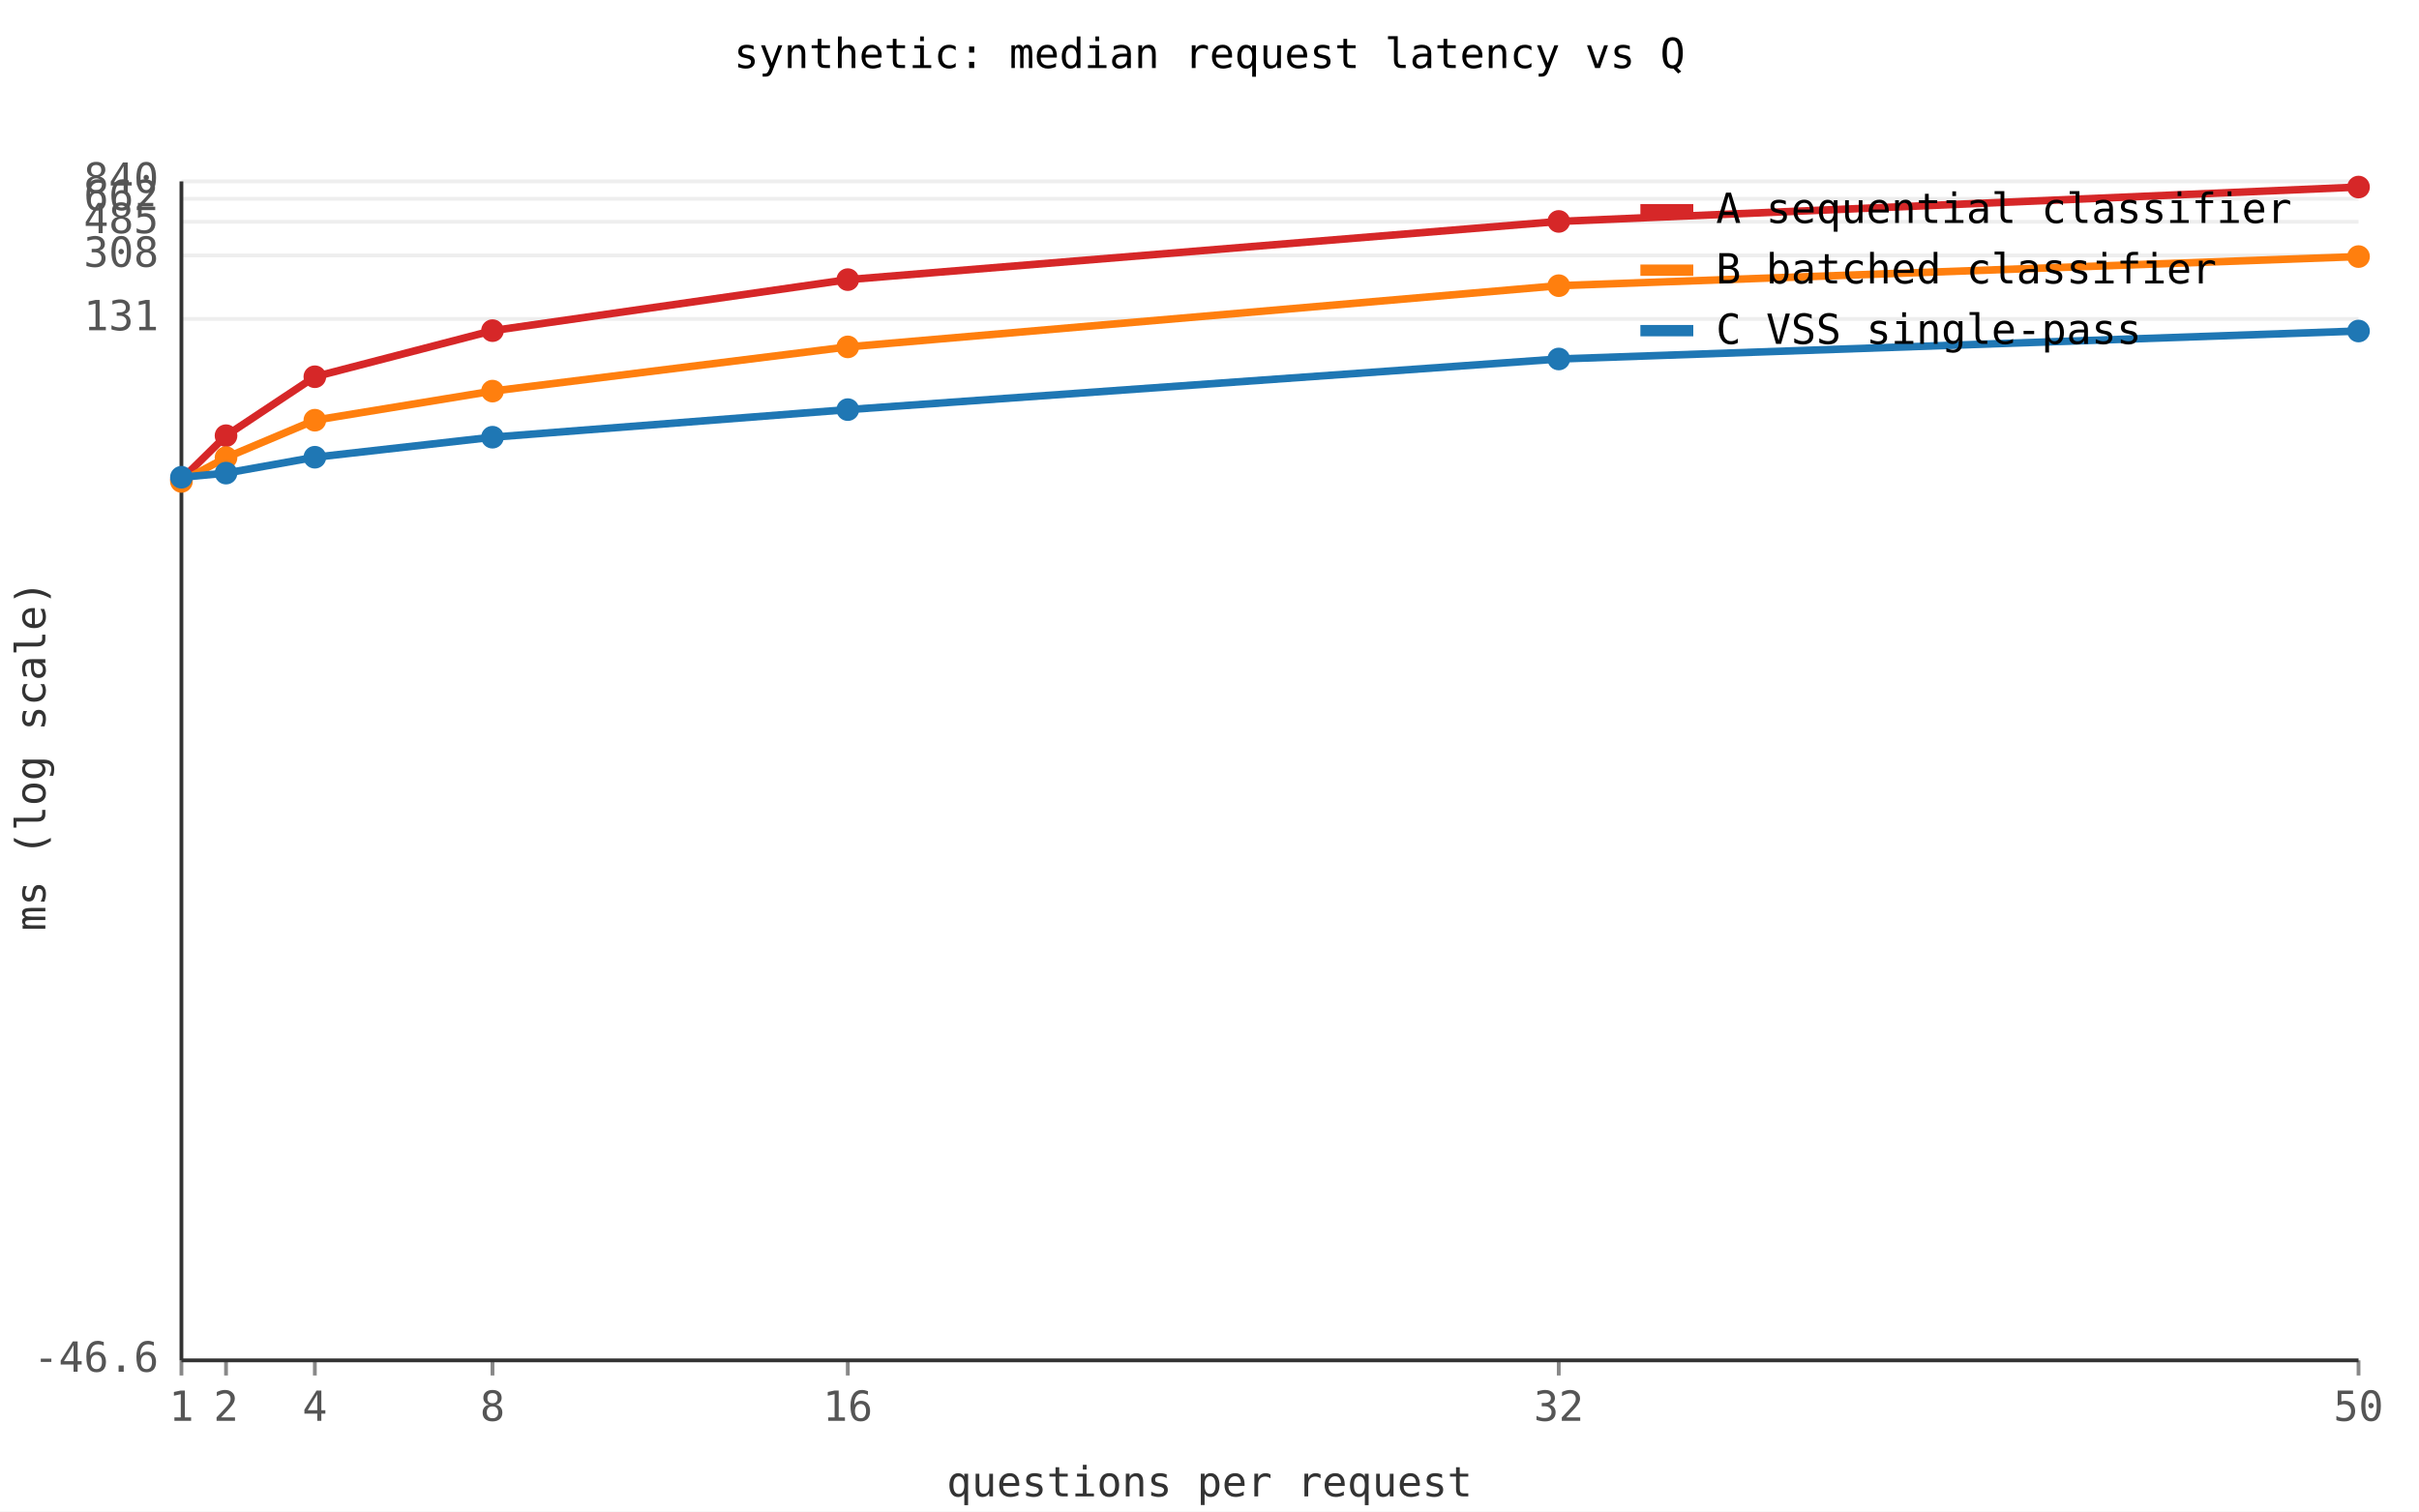
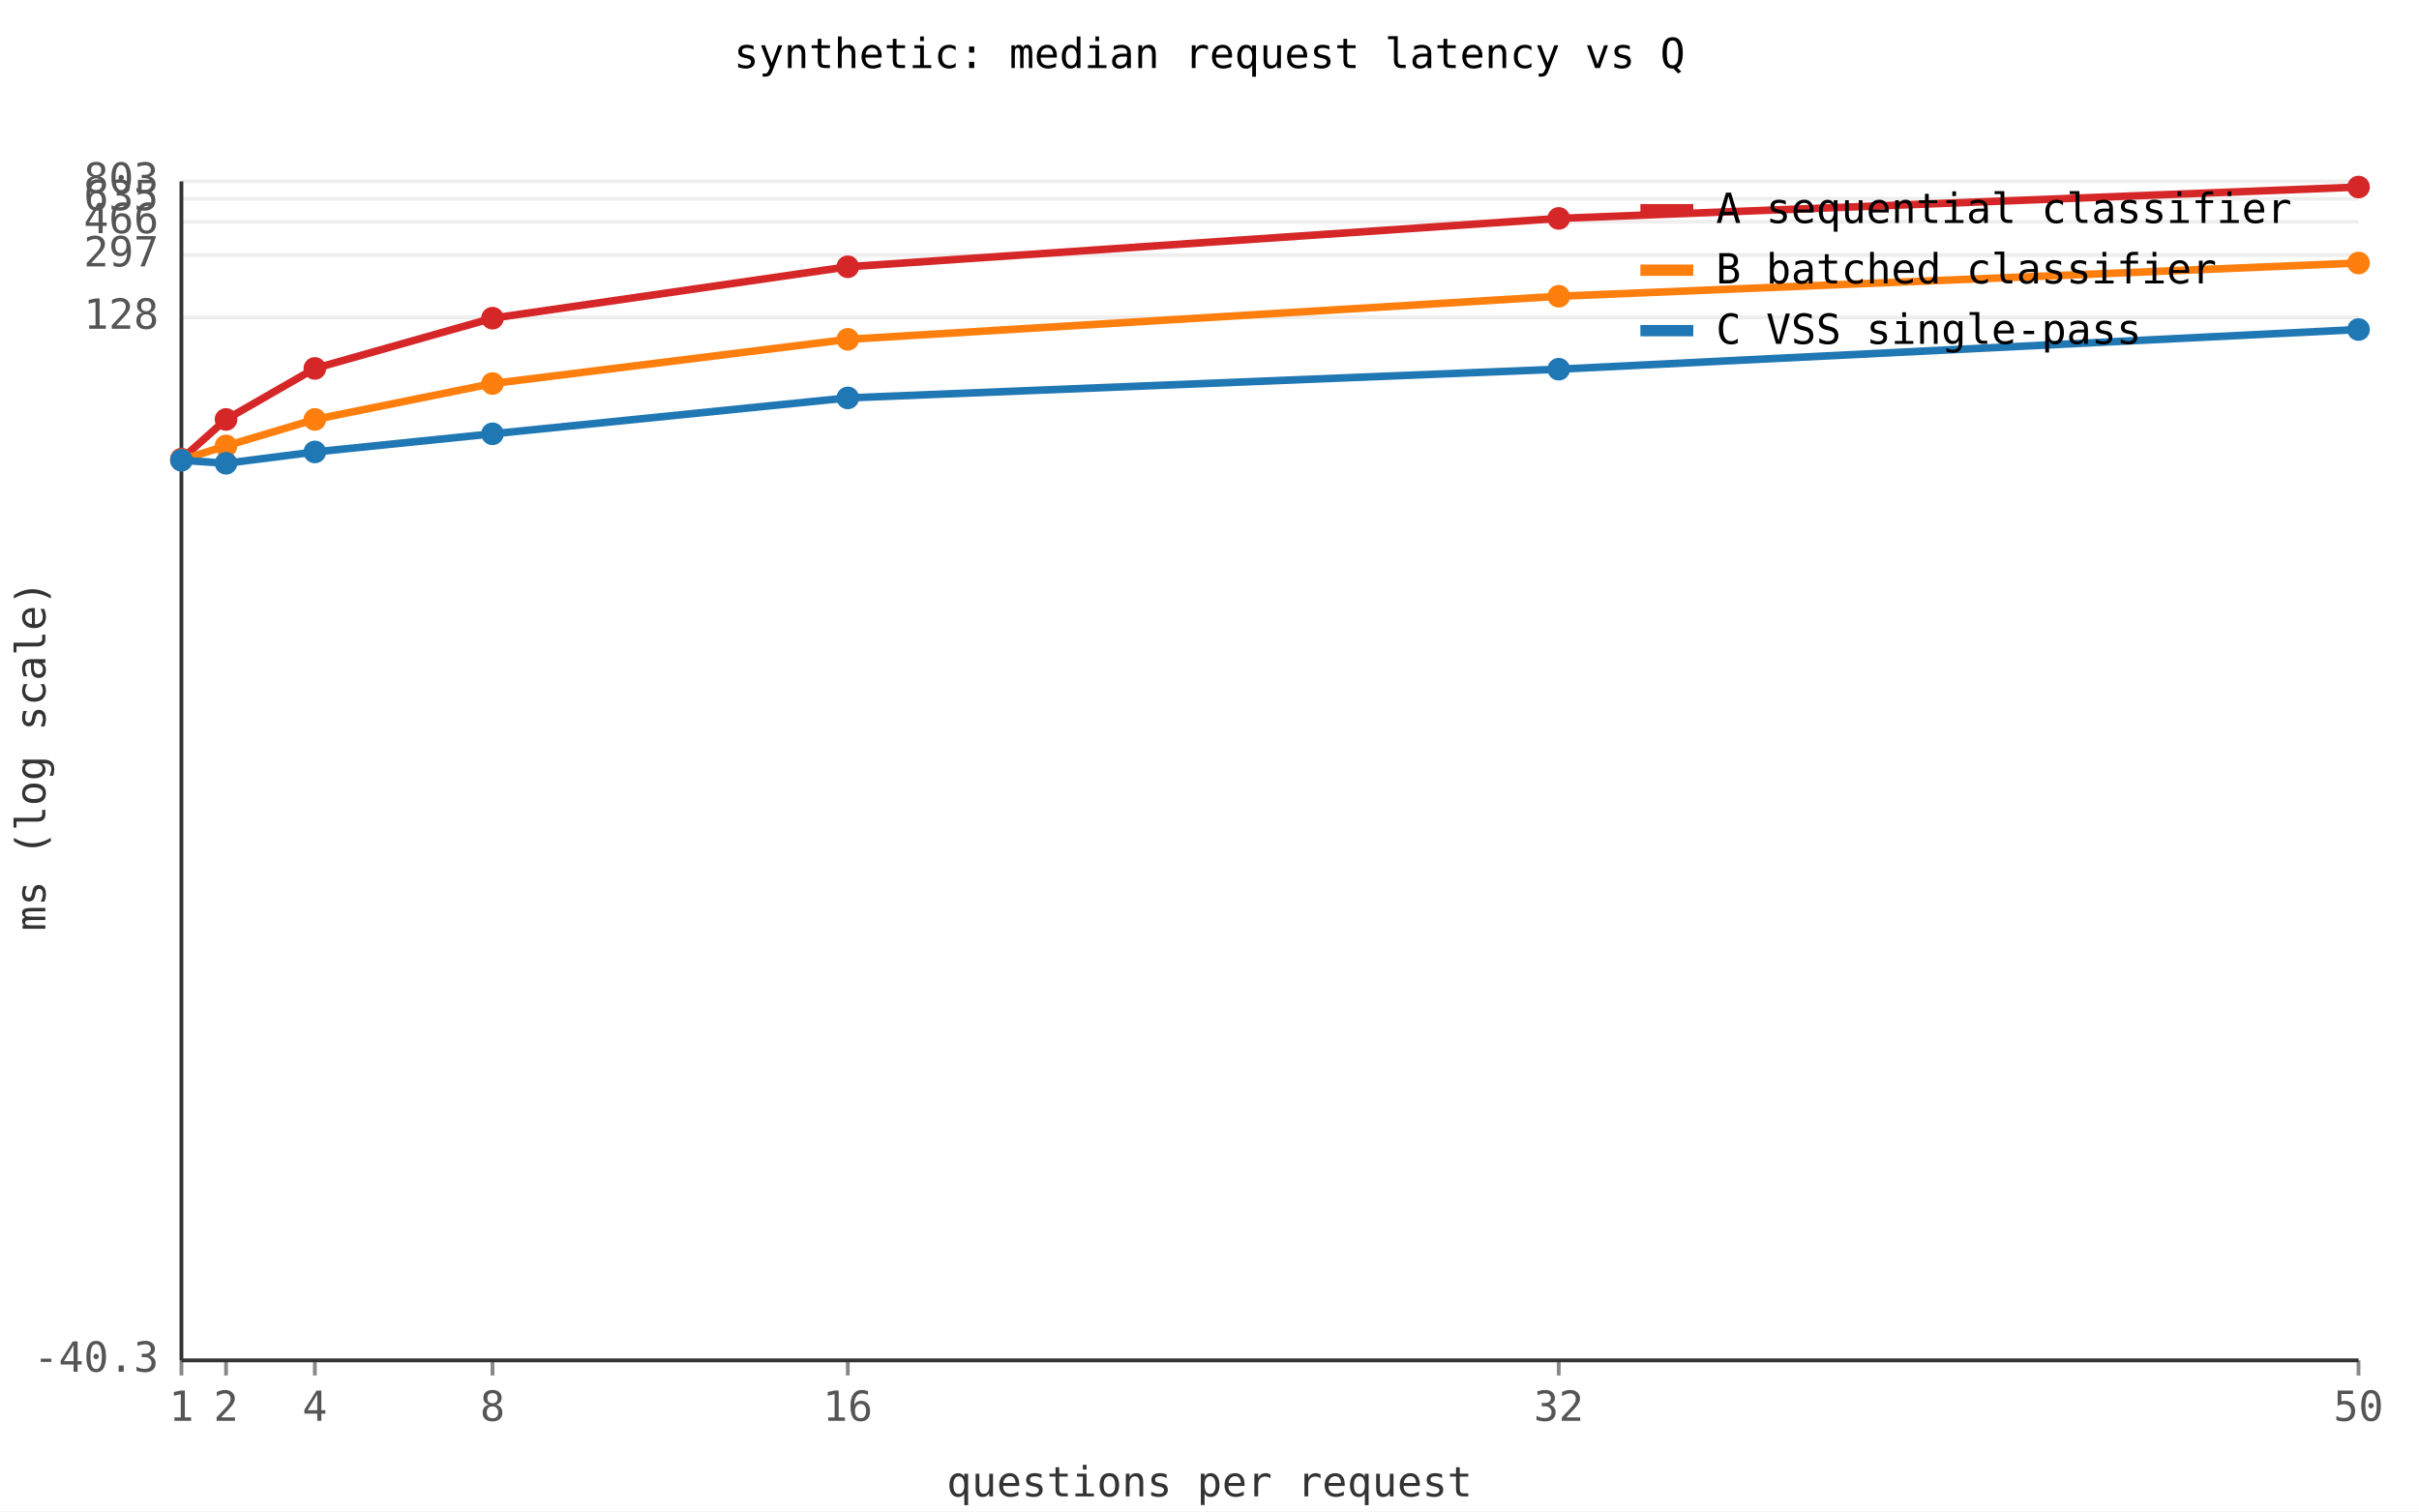
<svg xmlns="http://www.w3.org/2000/svg" viewBox="0 0 640 400" font-family="monospace" font-size="11">
  <rect width="640" height="400" fill="white" />
  <text x="320.0" y="18" text-anchor="middle">synthetic: median request latency vs Q</text>
  <line x1="48" y1="360.0" x2="624" y2="360.0" stroke="#eee" />
-   <text x="42" y="363.0" text-anchor="end" fill="#555">-46.6</text>
-   <line x1="48" y1="84.4" x2="624" y2="84.4" stroke="#eee" />
-   <text x="42" y="87.4" text-anchor="end" fill="#555">131</text>
-   <line x1="48" y1="67.6" x2="624" y2="67.6" stroke="#eee" />
-   <text x="42" y="70.6" text-anchor="end" fill="#555">308</text>
+   <text x="42" y="363.0" text-anchor="end" fill="#555">-40.3</text>
+   <line x1="48" y1="84.0" x2="624" y2="84.0" stroke="#eee" />
+   <text x="42" y="87.0" text-anchor="end" fill="#555">128</text>
+   <line x1="48" y1="67.5" x2="624" y2="67.5" stroke="#eee" />
+   <text x="42" y="70.5" text-anchor="end" fill="#555">297</text>
  <line x1="48" y1="58.7" x2="624" y2="58.7" stroke="#eee" />
-   <text x="42" y="61.7" text-anchor="end" fill="#555">485</text>
+   <text x="42" y="61.7" text-anchor="end" fill="#555">466</text>
  <line x1="48" y1="52.6" x2="624" y2="52.6" stroke="#eee" />
-   <text x="42" y="55.6" text-anchor="end" fill="#555">662</text>
+   <text x="42" y="55.6" text-anchor="end" fill="#555">635</text>
  <line x1="48" y1="48.0" x2="624" y2="48.0" stroke="#eee" />
-   <text x="42" y="51.0" text-anchor="end" fill="#555">840</text>
+   <text x="42" y="51.0" text-anchor="end" fill="#555">803</text>
  <line x1="48.0" y1="360" x2="48.0" y2="364" stroke="#888" />
  <text x="48.0" y="376" text-anchor="middle" fill="#555">1</text>
  <line x1="59.8" y1="360" x2="59.8" y2="364" stroke="#888" />
  <text x="59.8" y="376" text-anchor="middle" fill="#555">2</text>
  <line x1="83.3" y1="360" x2="83.3" y2="364" stroke="#888" />
  <text x="83.3" y="376" text-anchor="middle" fill="#555">4</text>
  <line x1="130.3" y1="360" x2="130.3" y2="364" stroke="#888" />
  <text x="130.3" y="376" text-anchor="middle" fill="#555">8</text>
  <line x1="224.3" y1="360" x2="224.3" y2="364" stroke="#888" />
  <text x="224.3" y="376" text-anchor="middle" fill="#555">16</text>
  <line x1="412.4" y1="360" x2="412.4" y2="364" stroke="#888" />
  <text x="412.4" y="376" text-anchor="middle" fill="#555">32</text>
  <line x1="624.0" y1="360" x2="624.0" y2="364" stroke="#888" />
  <text x="624.0" y="376" text-anchor="middle" fill="#555">50</text>
  <line x1="48" y1="360" x2="624" y2="360" stroke="#333" />
  <line x1="48" y1="360" x2="48" y2="48" stroke="#333" />
  <text x="320.0" y="396" text-anchor="middle" fill="#333">questions per request</text>
  <text x="12" y="200.0" text-anchor="middle" fill="#333" transform="rotate(-90 12 200.0)">ms (log scale)</text>
-   <polyline points="48.0,126.9 59.8,115.3 83.3,99.7 130.3,87.5 224.3,74.0 412.4,58.6 624.0,49.5" fill="none" stroke="#d62728" stroke-width="2" />
-   <circle cx="48.0" cy="126.9" r="3" fill="#d62728" />
-   <circle cx="59.8" cy="115.3" r="3" fill="#d62728" />
-   <circle cx="83.3" cy="99.7" r="3" fill="#d62728" />
-   <circle cx="130.3" cy="87.5" r="3" fill="#d62728" />
-   <circle cx="224.3" cy="74.0" r="3" fill="#d62728" />
-   <circle cx="412.4" cy="58.6" r="3" fill="#d62728" />
+   <polyline points="48.0,121.5 59.8,111.0 83.3,97.5 130.3,84.2 224.3,70.6 412.4,57.8 624.0,49.5" fill="none" stroke="#d62728" stroke-width="2" />
+   <circle cx="48.0" cy="121.5" r="3" fill="#d62728" />
+   <circle cx="59.8" cy="111.0" r="3" fill="#d62728" />
+   <circle cx="83.3" cy="97.5" r="3" fill="#d62728" />
+   <circle cx="130.3" cy="84.2" r="3" fill="#d62728" />
+   <circle cx="224.3" cy="70.6" r="3" fill="#d62728" />
+   <circle cx="412.4" cy="57.8" r="3" fill="#d62728" />
  <circle cx="624.0" cy="49.5" r="3" fill="#d62728" />
  <rect x="434" y="54" width="14" height="3" fill="#d62728" />
  <text x="454" y="59">A sequential classifier</text>
-   <polyline points="48.0,127.4 59.8,121.1 83.3,111.2 130.3,103.5 224.3,91.8 412.4,75.6 624.0,67.9" fill="none" stroke="#ff7f0e" stroke-width="2" />
-   <circle cx="48.0" cy="127.4" r="3" fill="#ff7f0e" />
-   <circle cx="59.8" cy="121.1" r="3" fill="#ff7f0e" />
-   <circle cx="83.3" cy="111.2" r="3" fill="#ff7f0e" />
-   <circle cx="130.3" cy="103.5" r="3" fill="#ff7f0e" />
-   <circle cx="224.3" cy="91.8" r="3" fill="#ff7f0e" />
-   <circle cx="412.4" cy="75.6" r="3" fill="#ff7f0e" />
-   <circle cx="624.0" cy="67.9" r="3" fill="#ff7f0e" />
+   <polyline points="48.0,121.7 59.8,118.0 83.3,111.0 130.3,101.5 224.3,89.8 412.4,78.4 624.0,69.6" fill="none" stroke="#ff7f0e" stroke-width="2" />
+   <circle cx="48.0" cy="121.7" r="3" fill="#ff7f0e" />
+   <circle cx="59.8" cy="118.0" r="3" fill="#ff7f0e" />
+   <circle cx="83.3" cy="111.0" r="3" fill="#ff7f0e" />
+   <circle cx="130.3" cy="101.5" r="3" fill="#ff7f0e" />
+   <circle cx="224.3" cy="89.8" r="3" fill="#ff7f0e" />
+   <circle cx="412.4" cy="78.4" r="3" fill="#ff7f0e" />
+   <circle cx="624.0" cy="69.6" r="3" fill="#ff7f0e" />
  <rect x="434" y="70" width="14" height="3" fill="#ff7f0e" />
  <text x="454" y="75">B batched classifier</text>
-   <polyline points="48.0,126.3 59.8,125.2 83.3,121.0 130.3,115.7 224.3,108.4 412.4,95.0 624.0,87.6" fill="none" stroke="#1f77b4" stroke-width="2" />
-   <circle cx="48.0" cy="126.3" r="3" fill="#1f77b4" />
-   <circle cx="59.8" cy="125.2" r="3" fill="#1f77b4" />
-   <circle cx="83.3" cy="121.0" r="3" fill="#1f77b4" />
-   <circle cx="130.3" cy="115.7" r="3" fill="#1f77b4" />
-   <circle cx="224.3" cy="108.4" r="3" fill="#1f77b4" />
-   <circle cx="412.4" cy="95.0" r="3" fill="#1f77b4" />
-   <circle cx="624.0" cy="87.6" r="3" fill="#1f77b4" />
+   <polyline points="48.0,121.8 59.8,122.6 83.3,119.6 130.3,114.8 224.3,105.3 412.4,97.7 624.0,87.2" fill="none" stroke="#1f77b4" stroke-width="2" />
+   <circle cx="48.0" cy="121.8" r="3" fill="#1f77b4" />
+   <circle cx="59.8" cy="122.6" r="3" fill="#1f77b4" />
+   <circle cx="83.3" cy="119.6" r="3" fill="#1f77b4" />
+   <circle cx="130.3" cy="114.8" r="3" fill="#1f77b4" />
+   <circle cx="224.3" cy="105.3" r="3" fill="#1f77b4" />
+   <circle cx="412.4" cy="97.7" r="3" fill="#1f77b4" />
+   <circle cx="624.0" cy="87.2" r="3" fill="#1f77b4" />
  <rect x="434" y="86" width="14" height="3" fill="#1f77b4" />
  <text x="454" y="91">C VSS single-pass</text>
</svg>
